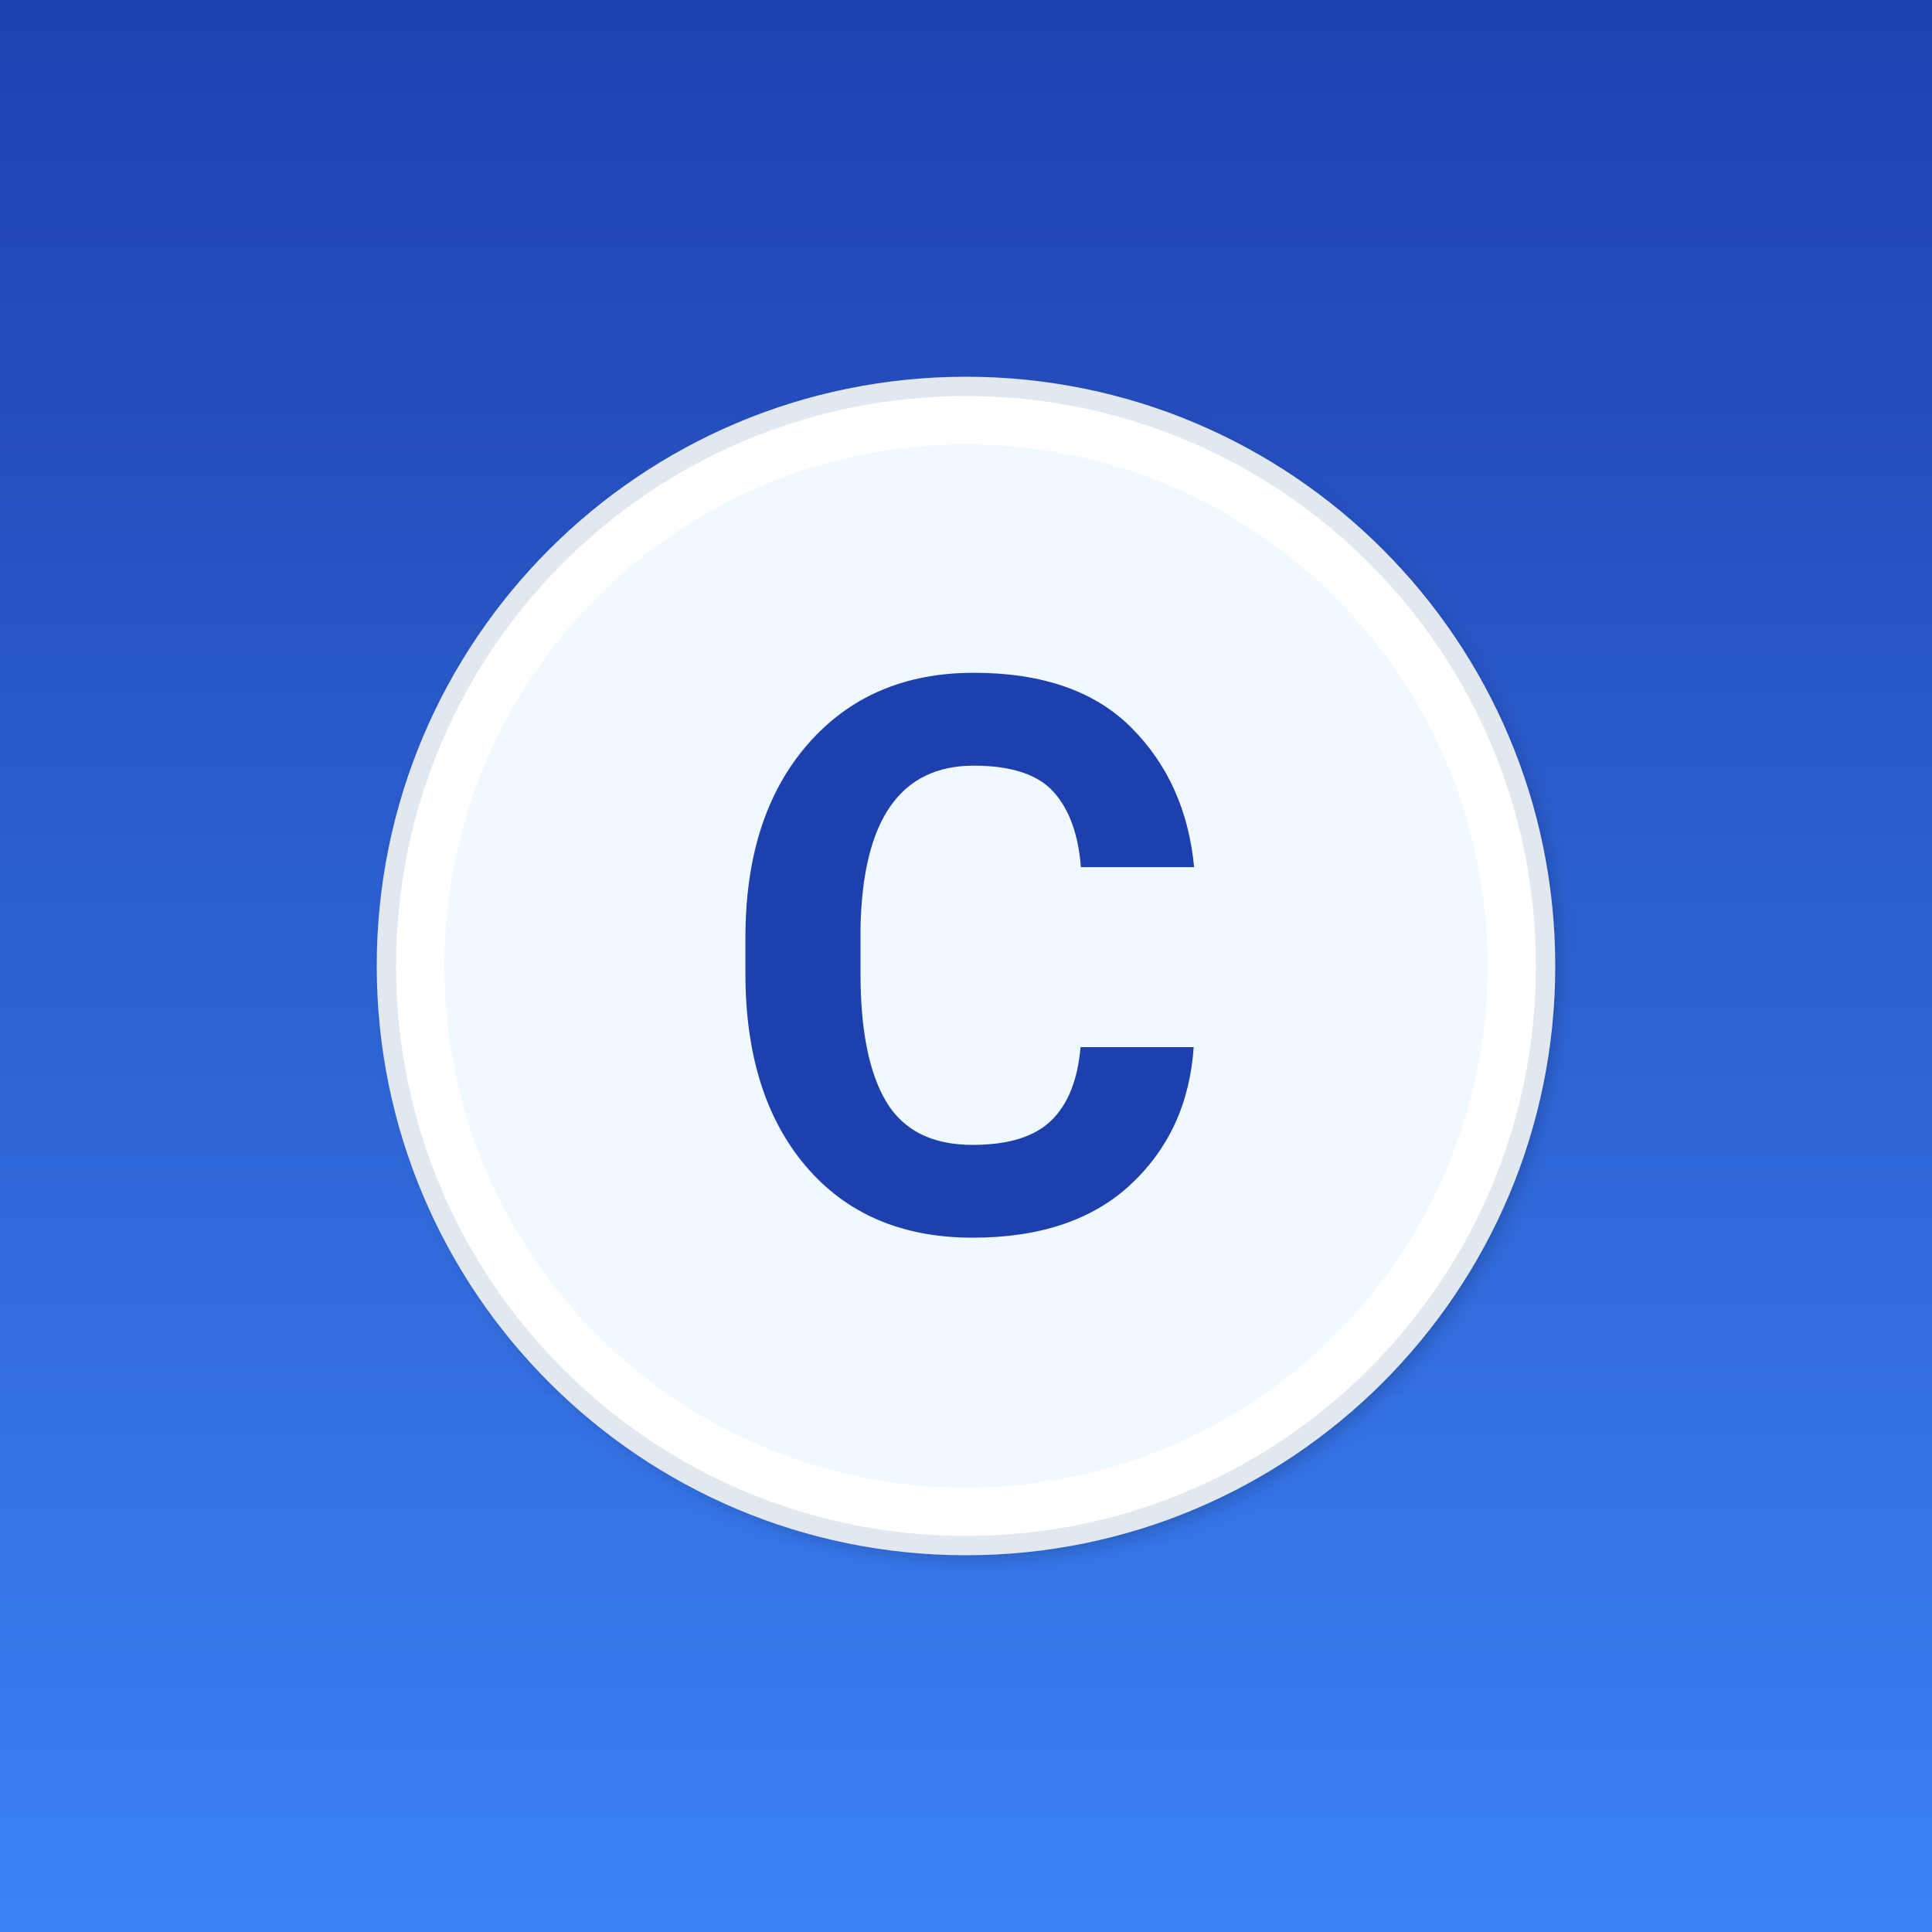
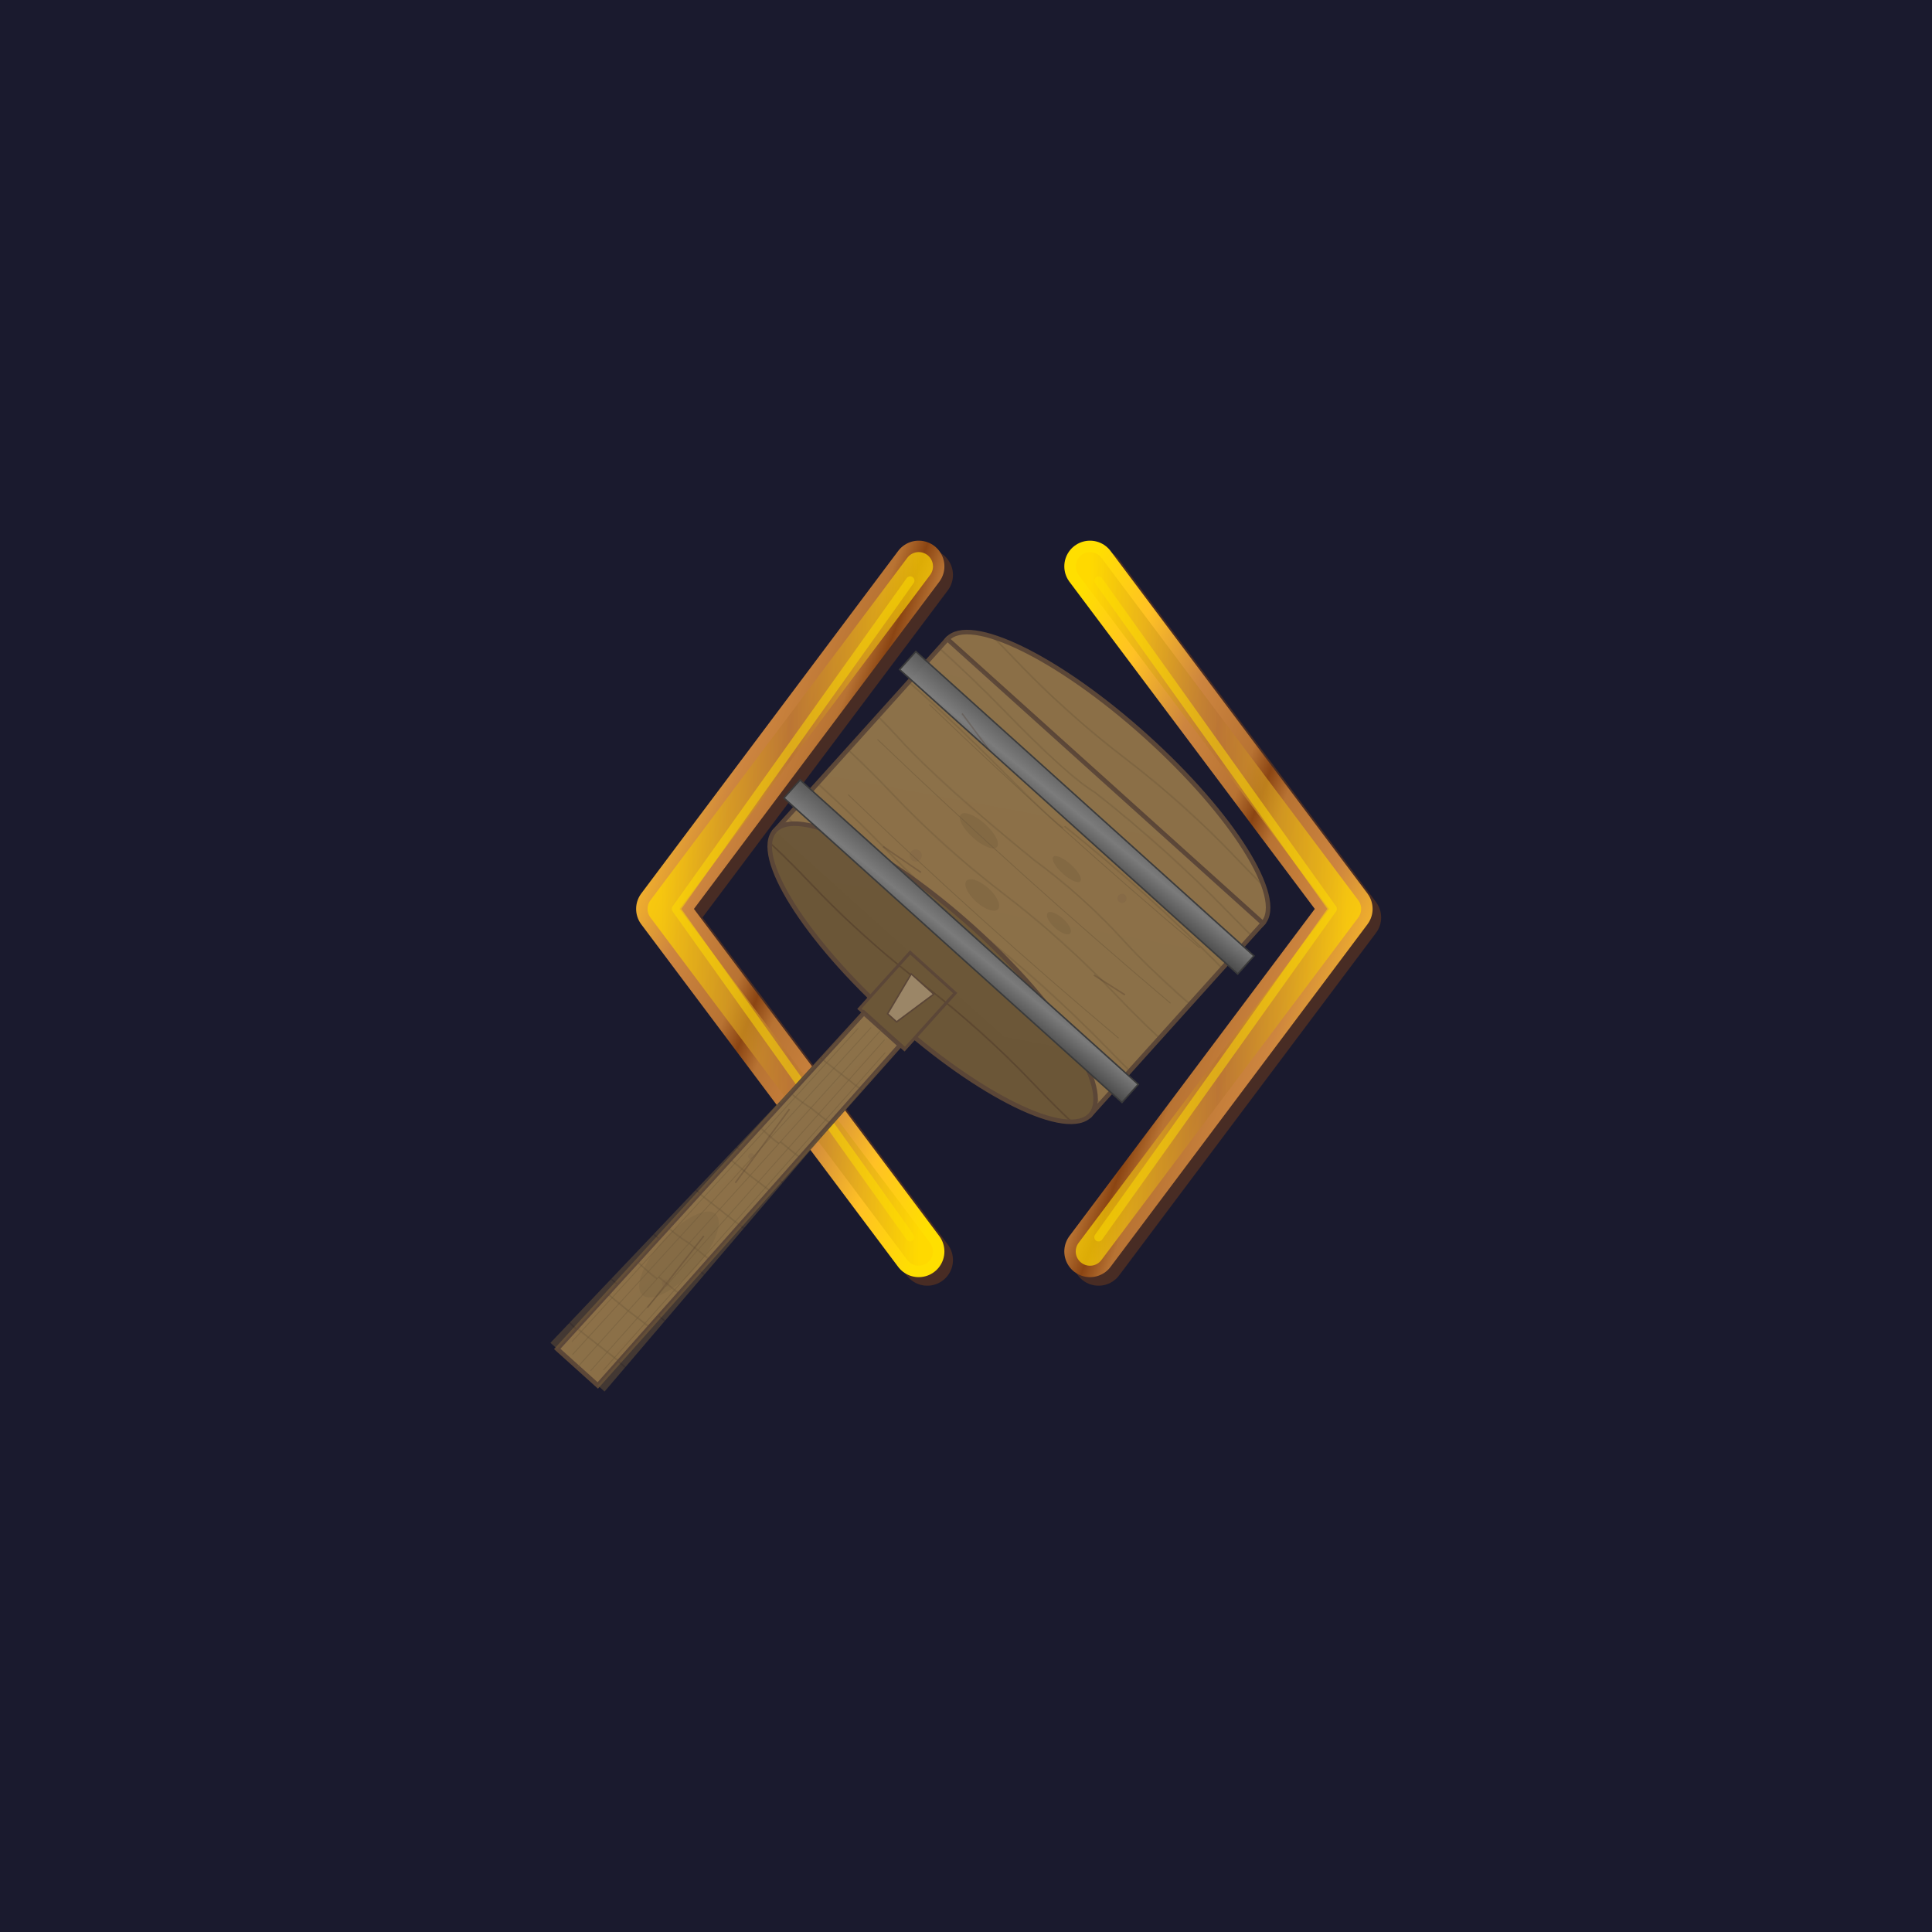
<svg xmlns="http://www.w3.org/2000/svg" width="512" height="512" viewBox="0 0 512 512">
-   <defs>
-     <linearGradient id="bgGradient" x1="0%" y1="0%" x2="0%" y2="100%">
-       <stop offset="0%" style="stop-color:#1e40af;stop-opacity:1" />
-       <stop offset="100%" style="stop-color:#3b82f6;stop-opacity:1" />
-     </linearGradient>
-     <filter id="shadow" x="-50%" y="-50%" width="200%" height="200%">
-       <feDropShadow dx="2" dy="2" stdDeviation="3" flood-opacity="0.3" />
-     </filter>
-   </defs>
-   <rect width="512" height="512" fill="url(#bgGradient)" />
-   <circle cx="256" cy="256" r="153.6" fill="white" filter="url(#shadow)" />
-   <circle cx="256" cy="256" r="138.24" fill="#f0f9ff" />
-   <text x="256" y="256" font-family="-apple-system, BlinkMacSystemFont, 'Segoe UI', Roboto, sans-serif" font-size="204.8" font-weight="bold" fill="#1e40af" text-anchor="middle" dominant-baseline="central">C</text>
-   <circle cx="256" cy="256" r="153.6" fill="none" stroke="#e2e8f0" stroke-width="5.12" />
+   <rect width="512" height="512" fill="#1a1a2e" />
+   <svg x="143" y="143" width="226" height="226" viewBox="128.5 152.5 233.5 239" preserveAspectRatio="xMidYMid meet">
+     <defs>
+       <pattern id="oakGrain" x="0" y="0" width="100" height="200" patternUnits="userSpaceOnUse">
+         <rect width="100" height="200" fill="#8B6F47" />
+         <path d="M0,10 Q25,8 50,10 T100,10" stroke="#6B5637" stroke-width="0.5" fill="none" opacity="0.4" />
+         <path d="M0,25 Q30,23 60,25 T100,25" stroke="#6B5637" stroke-width="0.5" fill="none" opacity="0.4" />
+         <path d="M0,40 Q35,38 70,40 T100,40" stroke="#6B5637" stroke-width="0.5" fill="none" opacity="0.4" />
+         <path d="M0,55 Q20,53 40,55 T100,55" stroke="#6B5637" stroke-width="0.5" fill="none" opacity="0.4" />
+         <path d="M0,70 Q25,68 50,70 T100,70" stroke="#6B5637" stroke-width="0.5" fill="none" opacity="0.4" />
+         <path d="M0,85 Q30,83 60,85 T100,85" stroke="#6B5637" stroke-width="0.5" fill="none" opacity="0.4" />
+         <path d="M0,100 Q35,98 70,100 T100,100" stroke="#6B5637" stroke-width="0.5" fill="none" opacity="0.4" />
+         <path d="M0,115 Q20,113 40,115 T100,115" stroke="#6B5637" stroke-width="0.5" fill="none" opacity="0.4" />
+         <path d="M0,130 Q25,128 50,130 T100,130" stroke="#6B5637" stroke-width="0.5" fill="none" opacity="0.4" />
+         <path d="M0,145 Q30,143 60,145 T100,145" stroke="#6B5637" stroke-width="0.5" fill="none" opacity="0.4" />
+         <path d="M0,160 Q35,158 70,160 T100,160" stroke="#6B5637" stroke-width="0.5" fill="none" opacity="0.4" />
+         <path d="M0,175 Q20,173 40,175 T100,175" stroke="#6B5637" stroke-width="0.5" fill="none" opacity="0.4" />
+         <path d="M0,190 Q25,188 50,190 T100,190" stroke="#6B5637" stroke-width="0.5" fill="none" opacity="0.4" />
+       </pattern>
+       <pattern id="oakGrainDark" x="0" y="0" width="100" height="200" patternUnits="userSpaceOnUse">
+         <rect width="100" height="200" fill="#6B5637" />
+         <path d="M0,10 Q25,8 50,10 T100,10" stroke="#4B3627" stroke-width="0.5" fill="none" opacity="0.5" />
+         <path d="M0,30 Q30,28 60,30 T100,30" stroke="#4B3627" stroke-width="0.5" fill="none" opacity="0.5" />
+         <path d="M0,50 Q35,48 70,50 T100,50" stroke="#4B3627" stroke-width="0.5" fill="none" opacity="0.5" />
+         <path d="M0,70 Q20,68 40,70 T100,70" stroke="#4B3627" stroke-width="0.5" fill="none" opacity="0.5" />
+         <path d="M0,90 Q25,88 50,90 T100,90" stroke="#4B3627" stroke-width="0.5" fill="none" opacity="0.5" />
+         <path d="M0,110 Q30,108 60,110 T100,110" stroke="#4B3627" stroke-width="0.5" fill="none" opacity="0.5" />
+         <path d="M0,130 Q35,128 70,130 T100,130" stroke="#4B3627" stroke-width="0.5" fill="none" opacity="0.5" />
+         <path d="M0,150 Q20,148 40,150 T100,150" stroke="#4B3627" stroke-width="0.5" fill="none" opacity="0.5" />
+         <path d="M0,170 Q25,168 50,170 T100,170" stroke="#4B3627" stroke-width="0.5" fill="none" opacity="0.5" />
+         <path d="M0,190 Q30,188 60,190 T100,190" stroke="#4B3627" stroke-width="0.5" fill="none" opacity="0.5" />
+       </pattern>
+       <linearGradient id="ironGradient" x1="0%" y1="0%" x2="100%" y2="100%">
+         <stop offset="0%" style="stop-color:#5A5A5A;stop-opacity:1" />
+         <stop offset="50%" style="stop-color:#7A7A7A;stop-opacity:1" />
+         <stop offset="100%" style="stop-color:#4A4A4A;stop-opacity:1" />
+       </linearGradient>
+       <linearGradient id="oilSheen" x1="0%" y1="0%" x2="100%" y2="100%">
+         <stop offset="0%" style="stop-color:#FFFFFF;stop-opacity:0.1" />
+         <stop offset="50%" style="stop-color:#FFFFFF;stop-opacity:0.05" />
+         <stop offset="100%" style="stop-color:#FFFFFF;stop-opacity:0" />
+       </linearGradient>
+       <linearGradient id="metalGradient" x1="0%" y1="0%" x2="100%" y2="100%">
+         <stop offset="0%" style="stop-color:#FFDF00;stop-opacity:1" />
+         <stop offset="15%" style="stop-color:#FFC125;stop-opacity:1" />
+         <stop offset="30%" style="stop-color:#CD853F;stop-opacity:1" />
+         <stop offset="45%" style="stop-color:#B87333;stop-opacity:1" />
+         <stop offset="50%" style="stop-color:#8B4513;stop-opacity:1" />
+         <stop offset="55%" style="stop-color:#B87333;stop-opacity:1" />
+         <stop offset="70%" style="stop-color:#CD853F;stop-opacity:1" />
+         <stop offset="85%" style="stop-color:#FFC125;stop-opacity:1" />
+         <stop offset="100%" style="stop-color:#FFDF00;stop-opacity:1" />
+       </linearGradient>
+       <linearGradient id="bracketGradient" x1="0%" y1="0%" x2="100%" y2="0%">
+         <stop offset="0%" style="stop-color:#FFD700;stop-opacity:1" />
+         <stop offset="50%" style="stop-color:#B87333;stop-opacity:1" />
+         <stop offset="100%" style="stop-color:#FFD700;stop-opacity:1" />
+       </linearGradient>
+     </defs>
+     <g transform="translate(256, 256) scale(0.8)">
+       <g transform="translate(-75, 0)">
+         <path d="M 45 -120 L -45 0 L 45 120" stroke="#8B4513" stroke-width="18" fill="none" stroke-linecap="round" stroke-linejoin="round" opacity="0.4" transform="translate(3, 3)" />
+         <path d="M 45 -120 L -45 0 L 45 120" stroke="url(#metalGradient)" stroke-width="18" fill="none" stroke-linecap="round" stroke-linejoin="round" />
+         <path d="M 45 -120 L -45 0 L 45 120" stroke="url(#bracketGradient)" stroke-width="10" fill="none" stroke-linecap="round" stroke-linejoin="round" opacity="0.7" />
+         <path d="M 42 -115 L -40 0 L 42 115" stroke="#FFDF00" stroke-width="3" fill="none" stroke-linecap="round" stroke-linejoin="round" opacity="0.5" />
+       </g>
+       <g transform="translate(75, 0)">
+         <path d="M -45 -120 L 45 0 L -45 120" stroke="#8B4513" stroke-width="18" fill="none" stroke-linecap="round" stroke-linejoin="round" opacity="0.4" transform="translate(3, 3)" />
+         <path d="M -45 -120 L 45 0 L -45 120" stroke="url(#metalGradient)" stroke-width="18" fill="none" stroke-linecap="round" stroke-linejoin="round" />
+         <path d="M -45 -120 L 45 0 L -45 120" stroke="url(#bracketGradient)" stroke-width="10" fill="none" stroke-linecap="round" stroke-linejoin="round" opacity="0.7" />
+         <path d="M -42 -115 L 40 0 L -42 115" stroke="#FFDF00" stroke-width="3" fill="none" stroke-linecap="round" stroke-linejoin="round" opacity="0.5" />
+       </g>
+     </g>
+     <g transform="translate(216, 296) rotate(42) scale(0.85)">
+       <g id="malletHead">
+         <ellipse cx="0" cy="-120" rx="70" ry="20" fill="url(#oakGrain)" stroke="#5B4637" stroke-width="1.5" />
+         <rect x="-70" y="-120" width="140" height="85" fill="url(#oakGrain)" stroke="#5B4637" stroke-width="1.5" />
+         <ellipse cx="0" cy="-35" rx="70" ry="20" fill="url(#oakGrainDark)" stroke="#5B4637" stroke-width="1.5" />
+         <rect x="-75" y="-110" width="150" height="8" fill="url(#ironGradient)" stroke="#3A3A3A" stroke-width="0.5" />
+         <rect x="-75" y="-53" width="150" height="8" fill="url(#ironGradient)" stroke="#3A3A3A" stroke-width="0.5" />
+         <ellipse cx="-20" cy="-80" rx="8" ry="3" fill="#6B5637" opacity="0.3" />
+         <ellipse cx="10" cy="-90" rx="6" ry="2" fill="#6B5637" opacity="0.3" />
+         <ellipse cx="-5" cy="-65" rx="7" ry="3" fill="#6B5637" opacity="0.3" />
+         <ellipse cx="20" cy="-75" rx="5" ry="2" fill="#6B5637" opacity="0.3" />
+         <path d="M-60,-100 Q0,-98 60,-100" stroke="#6B5637" stroke-width="0.3" fill="none" opacity="0.5" />
+         <path d="M-65,-80 Q0,-78 65,-80" stroke="#6B5637" stroke-width="0.3" fill="none" opacity="0.5" />
+         <path d="M-60,-60 Q0,-58 60,-60" stroke="#6B5637" stroke-width="0.3" fill="none" opacity="0.5" />
+       </g>
+       <g id="handle">
+         <rect x="-10" y="-35" width="20" height="25" fill="url(#oakGrainDark)" stroke="#5B4637" stroke-width="1" />
+         <path d="M-8,-10 L-9,140 L9,140 L8,-10 Z" fill="url(#oakGrain)" stroke="#5B4637" stroke-width="1.5" />
+         <path d="M-8,-10 Q-10,65 -12,140 L-9,140 Z" fill="url(#oakGrainDark)" opacity="0.5" />
+         <path d="M8,-10 Q10,65 12,140 L9,140 Z" fill="url(#oakGrainDark)" opacity="0.5" />
+         <ellipse cx="0" cy="90" rx="7" ry="18" fill="#6B5637" opacity="0.2" />
+         <line x1="-6" y1="-5" x2="-7" y2="135" stroke="#6B5637" stroke-width="0.3" opacity="0.4" />
+         <line x1="-3" y1="-8" x2="-4" y2="138" stroke="#6B5637" stroke-width="0.3" opacity="0.4" />
+         <line x1="0" y1="-10" x2="0" y2="140" stroke="#6B5637" stroke-width="0.3" opacity="0.4" />
+         <line x1="3" y1="-8" x2="4" y2="138" stroke="#6B5637" stroke-width="0.3" opacity="0.4" />
+         <line x1="6" y1="-5" x2="7" y2="135" stroke="#6B5637" stroke-width="0.3" opacity="0.4" />
+         <path d="M-5,-30 L-2,-15 L2,-15 L5,-30 Z" fill="#9B8667" stroke="#5B4637" stroke-width="0.5" />
+       </g>
+       <g id="aging" opacity="0.3">
+         <line x1="-50" y1="-105" x2="-35" y2="-102" stroke="#4B3627" stroke-width="0.5" />
+         <line x1="40" y1="-70" x2="52" y2="-72" stroke="#4B3627" stroke-width="0.5" />
+         <line x1="-40" y1="-55" x2="-25" y2="-57" stroke="#4B3627" stroke-width="0.5" />
+         <line x1="-5" y1="30" x2="-2" y2="60" stroke="#4B3627" stroke-width="0.5" />
+         <line x1="2" y1="80" x2="4" y2="110" stroke="#4B3627" stroke-width="0.5" />
+         <circle cx="-30" cy="-60" r="2" fill="#5B4637" opacity="0.4" />
+         <circle cx="30" cy="-95" r="1.5" fill="#5B4637" opacity="0.4" />
+         <circle cx="-4" cy="50" r="1" fill="#5B4637" opacity="0.4" />
+         <circle cx="3" cy="100" r="1.2" fill="#5B4637" opacity="0.4" />
+       </g>
+       <g id="sheen" opacity="0.15">
+         <rect x="-70" y="-120" width="140" height="85" fill="url(#oilSheen)" />
+         <path d="M-8,-10 L-9,140 L9,140 L8,-10 Z" fill="url(#oilSheen)" />
+       </g>
+     </g>
+   </svg>
</svg>
